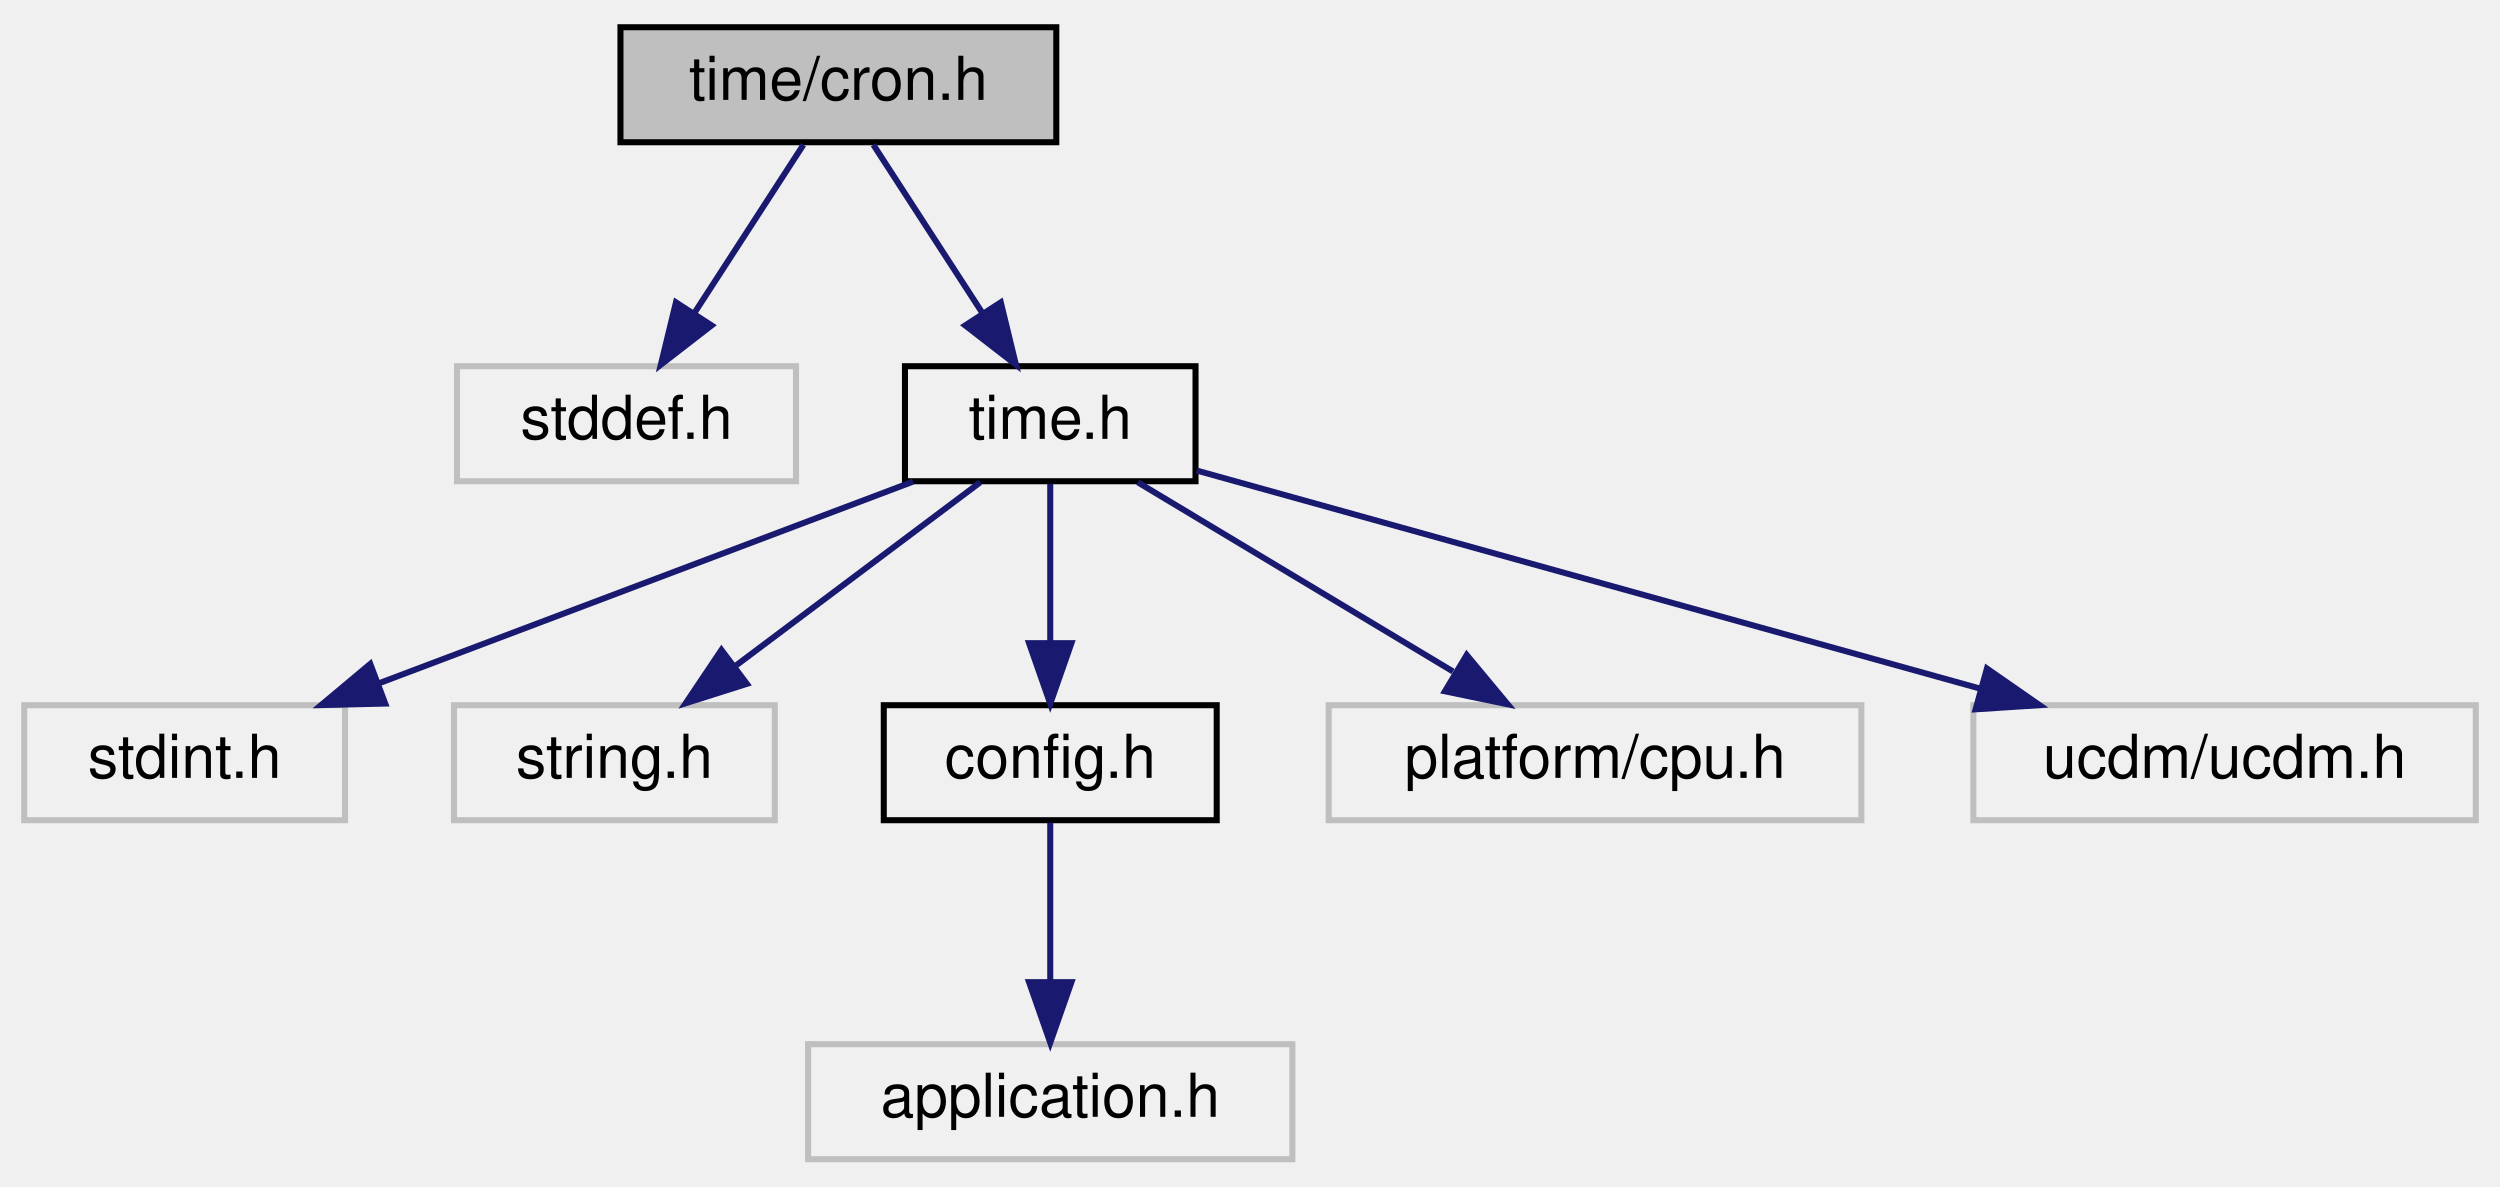
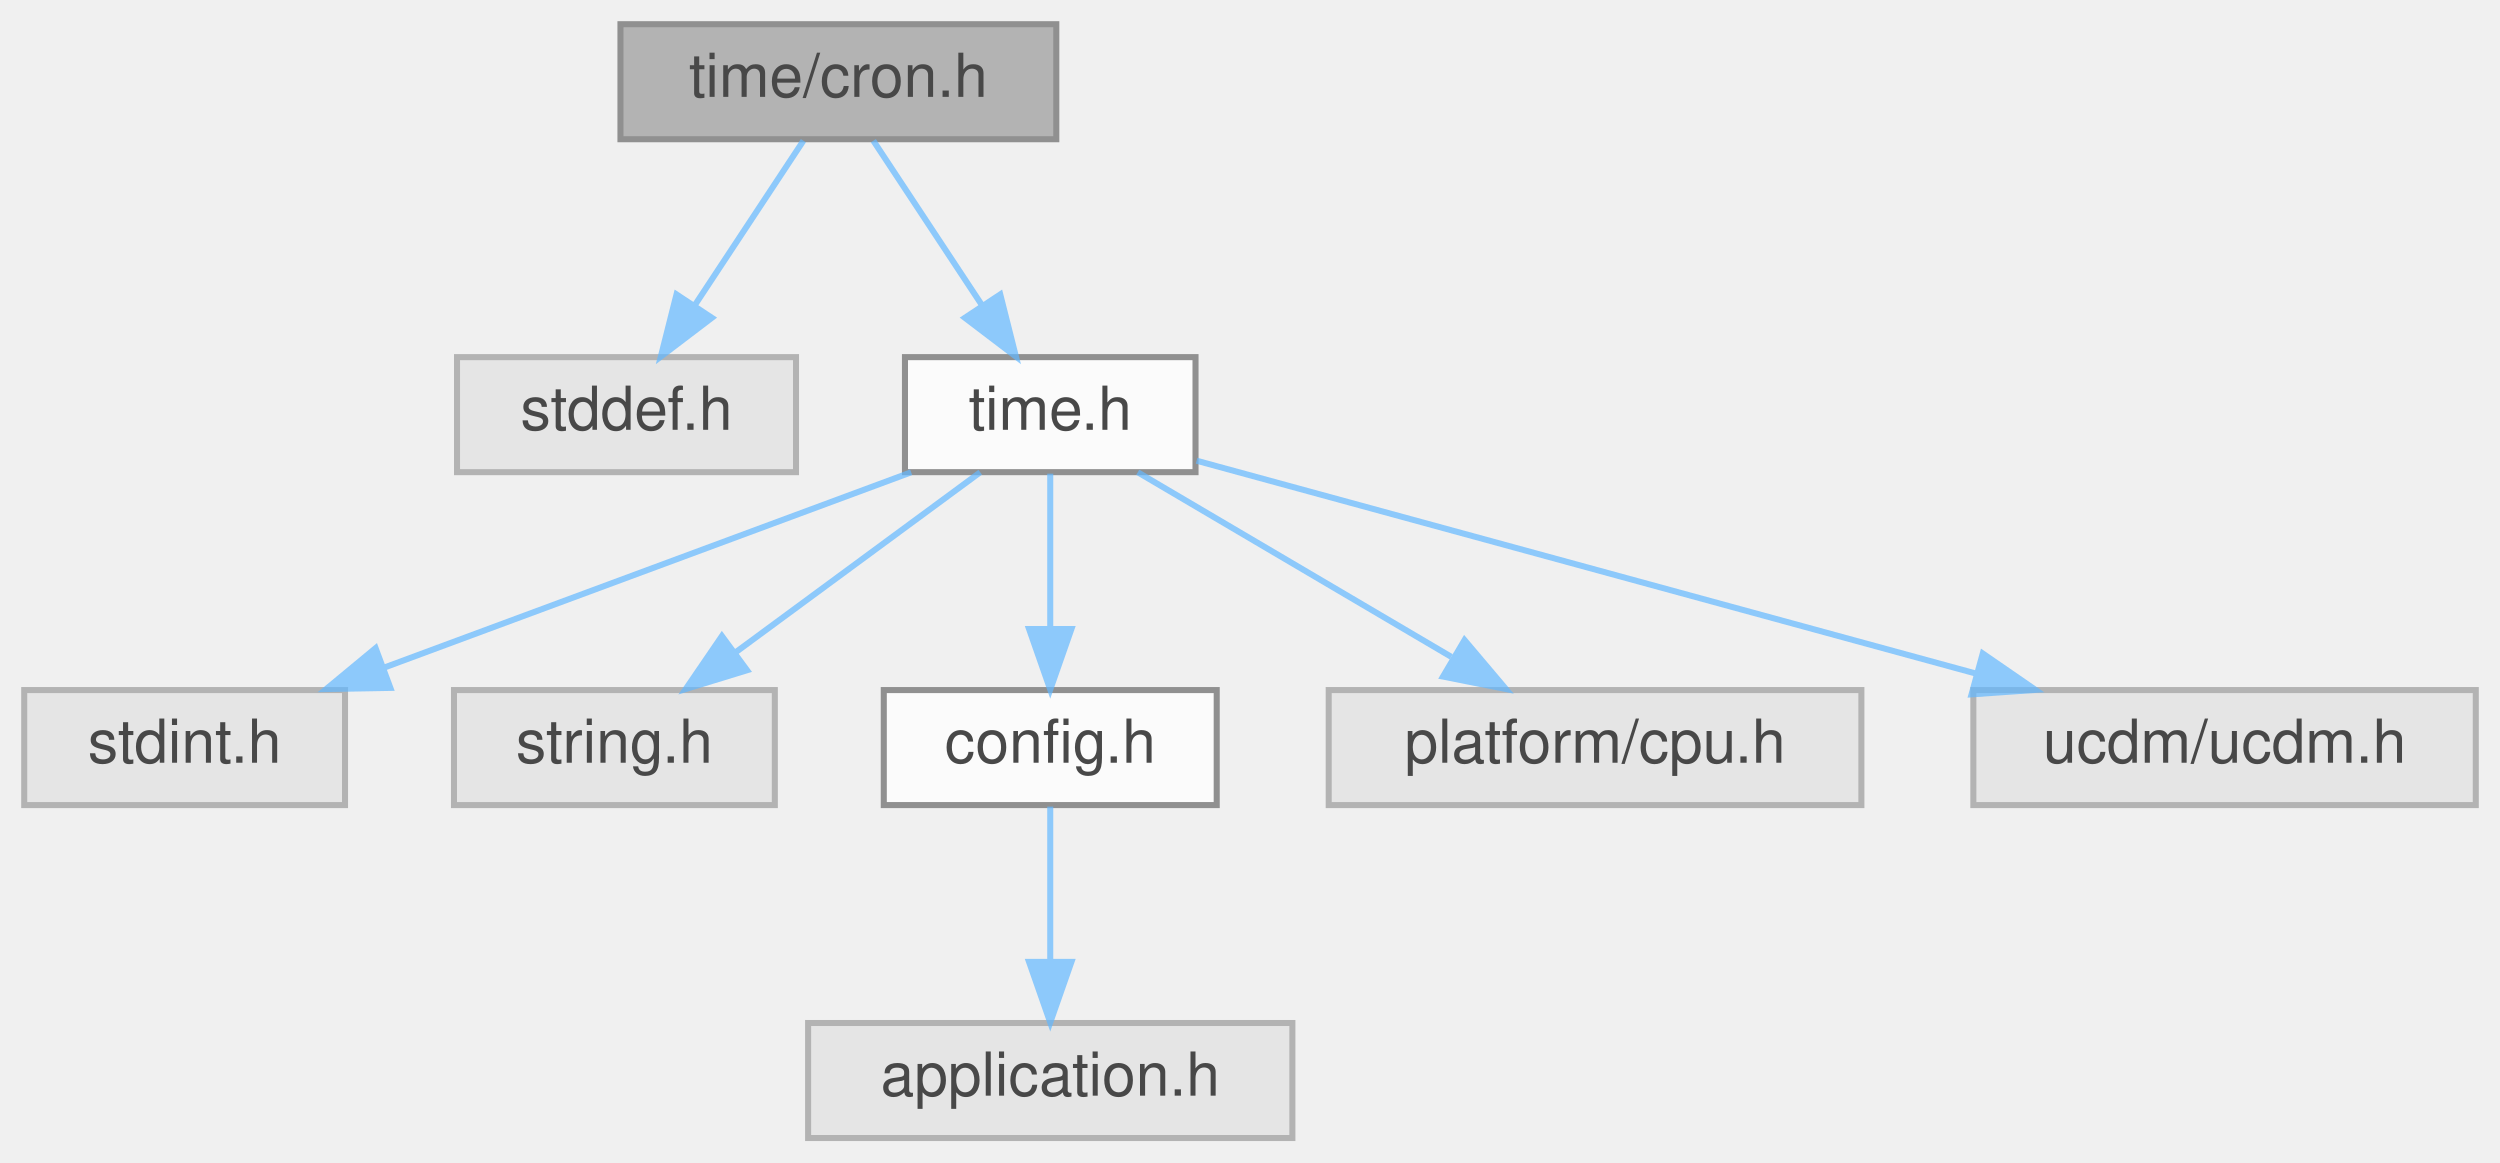
- <svg xmlns="http://www.w3.org/2000/svg" xmlns:xlink="http://www.w3.org/1999/xlink" width="413pt" height="196pt" viewBox="0.00 0.00 413.00 196.00">
-   <g id="graph0" class="graph" transform="scale(1 1) rotate(0) translate(4 192)">
-     <g id="node1" class="node">
-       <g id="a_node1">
-         <a xlink:title="Cron-like scheduling framework for embebedded systems.">
-           <polygon fill="#bfbfbf" stroke="black" points="98.5,-168.5 98.5,-187.5 170.5,-187.5 170.5,-168.5 98.5,-168.5" />
-           <text text-anchor="middle" x="134.5" y="-175.5" font-family="Helvetica,sans-Serif" font-size="10.00">time/cron.h</text>
-         </a>
+ <svg xmlns="http://www.w3.org/2000/svg" xmlns:xlink="http://www.w3.org/1999/xlink" width="413pt" height="192pt" viewBox="0.00 0.00 413.00 192.00">
+   <svg id="main" version="1.1" xml:space="preserve">
+     <style type="text/css">
+ .node, .edge {opacity: 0.7;}
+ .node.selected, .edge.selected {opacity: 1;}
+ .edge:hover path { stroke: red; }
+ .edge:hover polygon { stroke: red; fill: red; }
+ </style>
+     <svg id="graph" class="graph">
+       <g id="graph0" class="graph" transform="scale(1 1) rotate(0) translate(4 188)">
+         <g id="Node000001" class="node">
+           <g id="a_Node000001">
+             <a xlink:title="Cron-like scheduling framework for embebedded systems.">
+               <polygon fill="#999999" stroke="#666666" points="170.5,-184 98.5,-184 98.5,-165 170.5,-165 170.5,-184" />
+               <text text-anchor="middle" x="134.5" y="-172" font-family="Helvetica,sans-Serif" font-size="10.00">time/cron.h</text>
+             </a>
+           </g>
+         </g>
+         <g id="Node000002" class="node">
+           <g id="a_Node000002">
+             <a xlink:title=" ">
+               <polygon fill="#e0e0e0" stroke="#999999" points="127.5,-129 71.5,-129 71.5,-110 127.5,-110 127.5,-129" />
+               <text text-anchor="middle" x="99.5" y="-117" font-family="Helvetica,sans-Serif" font-size="10.00">stddef.h</text>
+             </a>
+           </g>
+         </g>
+         <g id="edge1_Node000001_Node000002" class="edge">
+           <g id="a_edge1_Node000001_Node000002">
+             <a xlink:title=" ">
+               <path fill="none" stroke="#63b8ff" d="M128.72,-164.75C123.88,-157.42 116.82,-146.73 110.86,-137.7" />
+               <polygon fill="#63b8ff" stroke="#63b8ff" points="113.6,-135.5 105.17,-129.09 107.76,-139.36 113.6,-135.5" />
+             </a>
+           </g>
+         </g>
+         <g id="Node000003" class="node">
+           <g id="a_Node000003">
+             <a xlink:href="time_8h.html" target="_top" xlink:title="Time related functions for embebedded systems.">
+               <polygon fill="white" stroke="#666666" points="193.5,-129 145.5,-129 145.5,-110 193.5,-110 193.5,-129" />
+               <text text-anchor="middle" x="169.5" y="-117" font-family="Helvetica,sans-Serif" font-size="10.00">time.h</text>
+             </a>
+           </g>
+         </g>
+         <g id="edge2_Node000001_Node000003" class="edge">
+           <g id="a_edge2_Node000001_Node000003">
+             <a xlink:title=" ">
+               <path fill="none" stroke="#63b8ff" d="M140.28,-164.75C145.12,-157.42 152.18,-146.73 158.14,-137.7" />
+               <polygon fill="#63b8ff" stroke="#63b8ff" points="161.24,-139.36 163.83,-129.09 155.4,-135.5 161.24,-139.36" />
+             </a>
+           </g>
+         </g>
+         <g id="Node000004" class="node">
+           <g id="a_Node000004">
+             <a xlink:title=" ">
+               <polygon fill="#e0e0e0" stroke="#999999" points="53,-74 0,-74 0,-55 53,-55 53,-74" />
+               <text text-anchor="middle" x="26.5" y="-62" font-family="Helvetica,sans-Serif" font-size="10.00">stdint.h</text>
+             </a>
+           </g>
+         </g>
+         <g id="edge3_Node000003_Node000004" class="edge">
+           <g id="a_edge3_Node000003_Node000004">
+             <a xlink:title=" ">
+               <path fill="none" stroke="#63b8ff" d="M146.52,-109.98C123,-101.27 86.21,-87.63 59.56,-77.75" />
+               <polygon fill="#63b8ff" stroke="#63b8ff" points="60.49,-74.36 49.89,-74.17 58.05,-80.93 60.49,-74.36" />
+             </a>
+           </g>
+         </g>
+         <g id="Node000005" class="node">
+           <g id="a_Node000005">
+             <a xlink:title=" ">
+               <polygon fill="#e0e0e0" stroke="#999999" points="124,-74 71,-74 71,-55 124,-55 124,-74" />
+               <text text-anchor="middle" x="97.5" y="-62" font-family="Helvetica,sans-Serif" font-size="10.00">string.h</text>
+             </a>
+           </g>
+         </g>
+         <g id="edge4_Node000003_Node000005" class="edge">
+           <g id="a_edge4_Node000003_Node000005">
+             <a xlink:title=" ">
+               <path fill="none" stroke="#63b8ff" d="M157.93,-109.98C147.08,-102 130.62,-89.88 117.62,-80.31" />
+               <polygon fill="#63b8ff" stroke="#63b8ff" points="119.41,-77.28 109.28,-74.17 115.26,-82.92 119.41,-77.28" />
+             </a>
+           </g>
+         </g>
+         <g id="Node000006" class="node">
+           <g id="a_Node000006">
+             <a xlink:href="config_8h.html" target="_top" xlink:title=" ">
+               <polygon fill="white" stroke="#666666" points="197,-74 142,-74 142,-55 197,-55 197,-74" />
+               <text text-anchor="middle" x="169.5" y="-62" font-family="Helvetica,sans-Serif" font-size="10.00">config.h</text>
+             </a>
+           </g>
+         </g>
+         <g id="edge5_Node000003_Node000006" class="edge">
+           <g id="a_edge5_Node000003_Node000006">
+             <a xlink:title=" ">
+               <path fill="none" stroke="#63b8ff" d="M169.5,-109.75C169.5,-102.8 169.5,-92.85 169.5,-84.13" />
+               <polygon fill="#63b8ff" stroke="#63b8ff" points="173,-84.09 169.5,-74.09 166,-84.09 173,-84.09" />
+             </a>
+           </g>
+         </g>
+         <g id="Node000008" class="node">
+           <g id="a_Node000008">
+             <a xlink:title=" ">
+               <polygon fill="#e0e0e0" stroke="#999999" points="303.5,-74 215.5,-74 215.5,-55 303.5,-55 303.5,-74" />
+               <text text-anchor="middle" x="259.5" y="-62" font-family="Helvetica,sans-Serif" font-size="10.00">platform/cpu.h</text>
+             </a>
+           </g>
+         </g>
+         <g id="edge7_Node000003_Node000008" class="edge">
+           <g id="a_edge7_Node000003_Node000008">
+             <a xlink:title=" ">
+               <path fill="none" stroke="#63b8ff" d="M183.96,-109.98C197.92,-101.77 219.29,-89.18 235.75,-79.49" />
+               <polygon fill="#63b8ff" stroke="#63b8ff" points="237.94,-82.26 244.78,-74.17 234.38,-76.23 237.94,-82.26" />
+             </a>
+           </g>
+         </g>
+         <g id="Node000009" class="node">
+           <g id="a_Node000009">
+             <a xlink:title=" ">
+               <polygon fill="#e0e0e0" stroke="#999999" points="405,-74 322,-74 322,-55 405,-55 405,-74" />
+               <text text-anchor="middle" x="363.5" y="-62" font-family="Helvetica,sans-Serif" font-size="10.00">ucdm/ucdm.h</text>
+             </a>
+           </g>
+         </g>
+         <g id="edge8_Node000003_Node000009" class="edge">
+           <g id="a_edge8_Node000003_Node000009">
+             <a xlink:title=" ">
+               <path fill="none" stroke="#63b8ff" d="M193.68,-111.89C225.85,-103.11 283.19,-87.44 322.26,-76.77" />
+               <polygon fill="#63b8ff" stroke="#63b8ff" points="323.55,-80.04 332.27,-74.03 321.7,-73.29 323.55,-80.04" />
+             </a>
+           </g>
+         </g>
+         <g id="Node000007" class="node">
+           <g id="a_Node000007">
+             <a xlink:title=" ">
+               <polygon fill="#e0e0e0" stroke="#999999" points="209.5,-19 129.5,-19 129.5,0 209.5,0 209.5,-19" />
+               <text text-anchor="middle" x="169.5" y="-7" font-family="Helvetica,sans-Serif" font-size="10.00">application.h</text>
+             </a>
+           </g>
+         </g>
+         <g id="edge6_Node000006_Node000007" class="edge">
+           <g id="a_edge6_Node000006_Node000007">
+             <a xlink:title=" ">
+               <path fill="none" stroke="#63b8ff" d="M169.5,-54.75C169.5,-47.8 169.5,-37.85 169.5,-29.13" />
+               <polygon fill="#63b8ff" stroke="#63b8ff" points="173,-29.09 169.5,-19.09 166,-29.09 173,-29.09" />
+             </a>
+           </g>
+         </g>
      </g>
-     </g>
-     <g id="node2" class="node">
-       <g id="a_node2">
-         <a xlink:title=" ">
-           <polygon fill="none" stroke="#bfbfbf" points="71.5,-112.5 71.5,-131.5 127.5,-131.5 127.5,-112.5 71.5,-112.5" />
-           <text text-anchor="middle" x="99.5" y="-119.5" font-family="Helvetica,sans-Serif" font-size="10.00">stddef.h</text>
-         </a>
-       </g>
-     </g>
-     <g id="edge1" class="edge">
-       <path fill="none" stroke="midnightblue" d="M128.72,-168.08C123.83,-160.53 116.67,-149.49 110.67,-140.23" />
-       <polygon fill="midnightblue" stroke="midnightblue" points="113.55,-138.24 105.17,-131.75 107.67,-142.05 113.55,-138.24" />
-     </g>
-     <g id="node3" class="node">
-       <g id="a_node3">
-         <a xlink:href="time_8h.html" target="_top" xlink:title="Time related functions for embebedded systems.">
-           <polygon fill="none" stroke="black" points="145.5,-112.5 145.5,-131.5 193.5,-131.5 193.5,-112.5 145.5,-112.5" />
-           <text text-anchor="middle" x="169.5" y="-119.5" font-family="Helvetica,sans-Serif" font-size="10.00">time.h</text>
-         </a>
-       </g>
-     </g>
-     <g id="edge2" class="edge">
-       <path fill="none" stroke="midnightblue" d="M140.28,-168.08C145.17,-160.53 152.33,-149.49 158.33,-140.23" />
-       <polygon fill="midnightblue" stroke="midnightblue" points="161.33,-142.05 163.83,-131.75 155.45,-138.24 161.33,-142.05" />
-     </g>
-     <g id="node4" class="node">
-       <g id="a_node4">
-         <a xlink:title=" ">
-           <polygon fill="none" stroke="#bfbfbf" points="0,-56.5 0,-75.5 53,-75.5 53,-56.5 0,-56.5" />
-           <text text-anchor="middle" x="26.5" y="-63.5" font-family="Helvetica,sans-Serif" font-size="10.00">stdint.h</text>
-         </a>
-       </g>
-     </g>
-     <g id="edge3" class="edge">
-       <path fill="none" stroke="midnightblue" d="M146.84,-112.44C123.1,-103.48 85.59,-89.31 58.76,-79.18" />
-       <polygon fill="midnightblue" stroke="midnightblue" points="59.64,-75.77 49.05,-75.52 57.17,-82.32 59.64,-75.77" />
-     </g>
-     <g id="node5" class="node">
-       <g id="a_node5">
-         <a xlink:title=" ">
-           <polygon fill="none" stroke="#bfbfbf" points="71,-56.5 71,-75.5 124,-75.5 124,-56.5 71,-56.5" />
-           <text text-anchor="middle" x="97.5" y="-63.5" font-family="Helvetica,sans-Serif" font-size="10.00">string.h</text>
-         </a>
-       </g>
-     </g>
-     <g id="edge4" class="edge">
-       <path fill="none" stroke="midnightblue" d="M157.93,-112.32C147.08,-104.18 130.62,-91.84 117.62,-82.09" />
-       <polygon fill="midnightblue" stroke="midnightblue" points="119.38,-79.03 109.28,-75.83 115.18,-84.63 119.38,-79.03" />
-     </g>
-     <g id="node6" class="node">
-       <g id="a_node6">
-         <a xlink:href="config_8h_source.html" target="_top" xlink:title=" ">
-           <polygon fill="none" stroke="black" points="142,-56.5 142,-75.5 197,-75.5 197,-56.5 142,-56.5" />
-           <text text-anchor="middle" x="169.5" y="-63.5" font-family="Helvetica,sans-Serif" font-size="10.00">config.h</text>
-         </a>
-       </g>
-     </g>
-     <g id="edge5" class="edge">
-       <path fill="none" stroke="midnightblue" d="M169.5,-112.08C169.5,-105.01 169.5,-94.86 169.5,-85.99" />
-       <polygon fill="midnightblue" stroke="midnightblue" points="173,-85.75 169.5,-75.75 166,-85.75 173,-85.75" />
-     </g>
-     <g id="node8" class="node">
-       <g id="a_node8">
-         <a xlink:title=" ">
-           <polygon fill="none" stroke="#bfbfbf" points="215.5,-56.5 215.5,-75.5 303.5,-75.5 303.5,-56.5 215.5,-56.5" />
-           <text text-anchor="middle" x="259.5" y="-63.5" font-family="Helvetica,sans-Serif" font-size="10.00">platform/cpu.h</text>
-         </a>
-       </g>
-     </g>
-     <g id="edge7" class="edge">
-       <path fill="none" stroke="midnightblue" d="M183.96,-112.32C198,-103.9 219.55,-90.97 236.04,-81.07" />
-       <polygon fill="midnightblue" stroke="midnightblue" points="238.3,-83.8 245.08,-75.65 234.7,-77.8 238.3,-83.8" />
-     </g>
-     <g id="node9" class="node">
-       <g id="a_node9">
-         <a xlink:title=" ">
-           <polygon fill="none" stroke="#bfbfbf" points="322,-56.5 322,-75.5 405,-75.5 405,-56.5 322,-56.5" />
-           <text text-anchor="middle" x="363.5" y="-63.5" font-family="Helvetica,sans-Serif" font-size="10.00">ucdm/ucdm.h</text>
-         </a>
-       </g>
-     </g>
-     <g id="edge8" class="edge">
-       <path fill="none" stroke="midnightblue" d="M193.68,-114.27C226.03,-105.26 283.86,-89.17 322.94,-78.29" />
-       <polygon fill="midnightblue" stroke="midnightblue" points="324.24,-81.56 332.94,-75.51 322.37,-74.82 324.24,-81.56" />
-     </g>
-     <g id="node7" class="node">
-       <g id="a_node7">
-         <a xlink:title=" ">
-           <polygon fill="none" stroke="#bfbfbf" points="129.5,-0.5 129.5,-19.5 209.5,-19.5 209.5,-0.5 129.5,-0.5" />
-           <text text-anchor="middle" x="169.5" y="-7.5" font-family="Helvetica,sans-Serif" font-size="10.00">application.h</text>
-         </a>
-       </g>
-     </g>
-     <g id="edge6" class="edge">
-       <path fill="none" stroke="midnightblue" d="M169.5,-56.08C169.5,-49.01 169.5,-38.86 169.5,-29.99" />
-       <polygon fill="midnightblue" stroke="midnightblue" points="173,-29.75 169.5,-19.75 166,-29.75 173,-29.75" />
-     </g>
-   </g>
+     </svg>
+   </svg>
+   <style type="text/css">
+ 
+ [data-mouse-over-selected='false'] { opacity: 0.7; }
+ [data-mouse-over-selected='true']  { opacity: 1.0; }
+ 
+ </style>
</svg>
